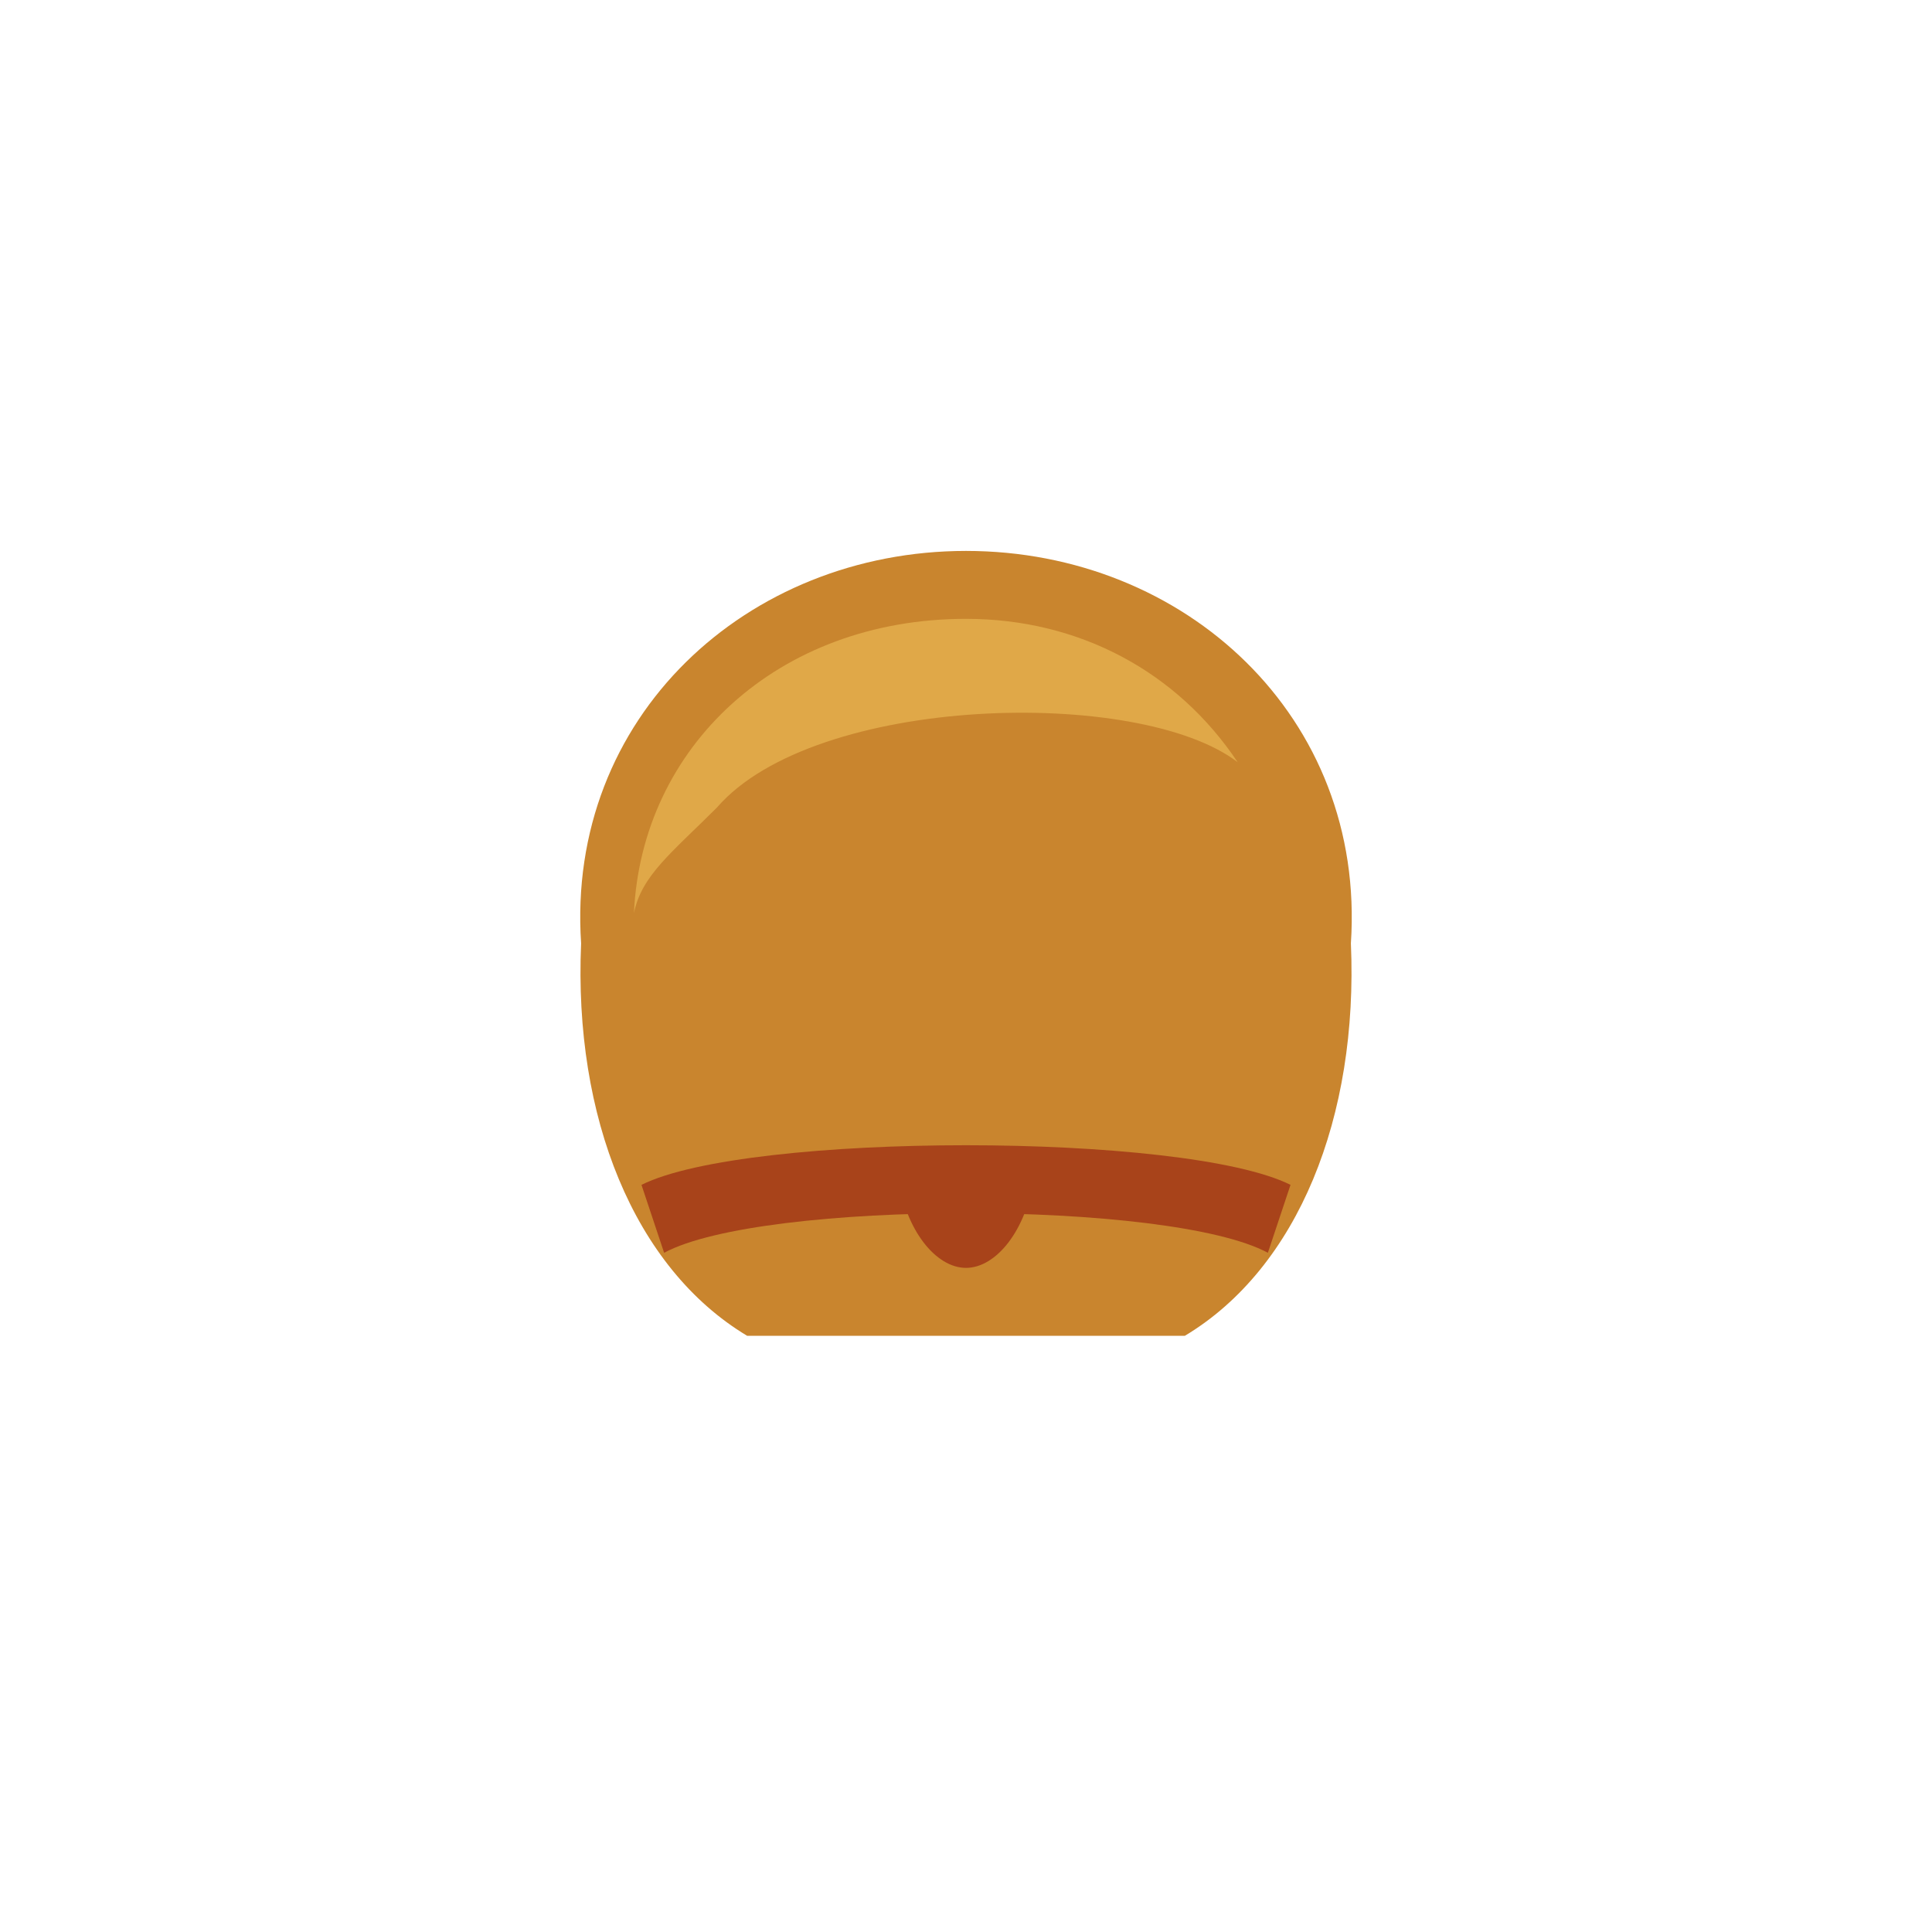
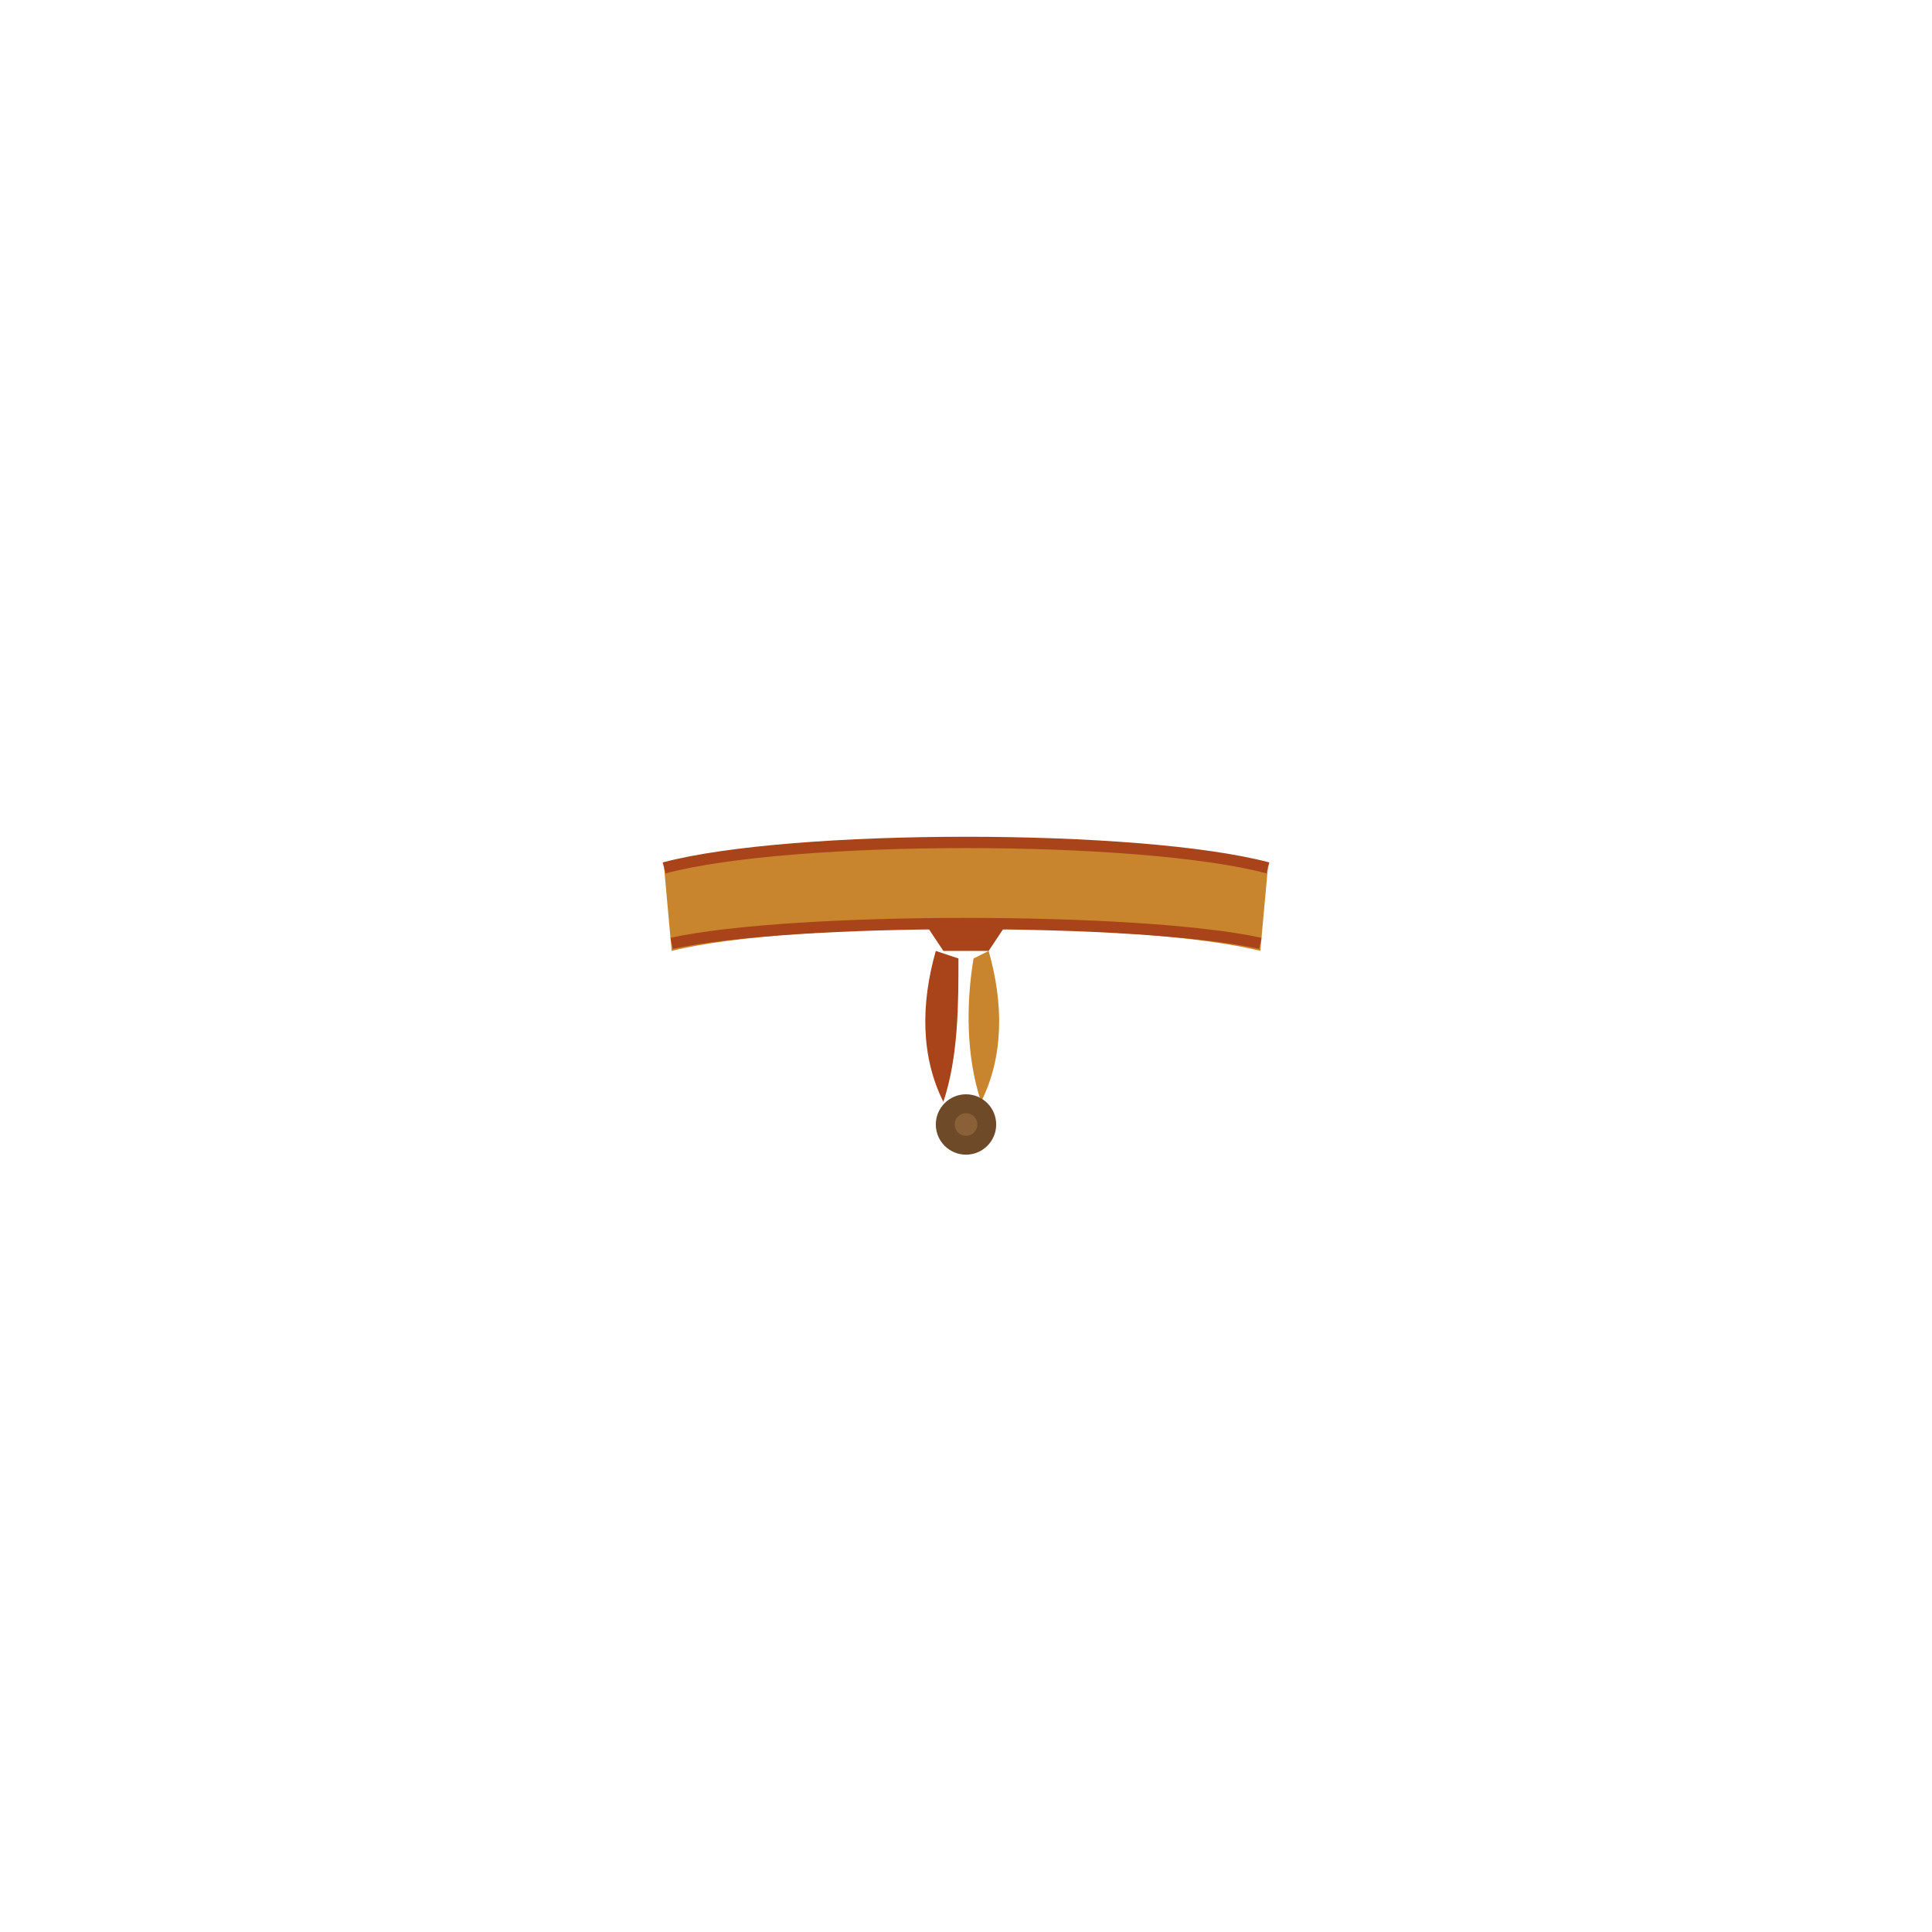
<svg xmlns="http://www.w3.org/2000/svg" viewBox="0 0 512 512" width="512" height="512">
-   <path d="M154 250 C150 190 198 146 256 146 C314 146 362 190 358 250 C360 296 344 336 314 354 L198 354 C168 336 152 296 154 250 Z" fill="#C9852E" />
-   <path d="M168 242 C170 198 206 164 256 164 C286 164 312 178 328 202 C302 182 216 184 190 214 C178 226 170 232 168 242 Z" fill="#E0A848" />
-   <path d="M238 312 C248 304 264 304 274 312 C272 326 264 336 256 336 C248 336 240 326 238 312 Z" fill="#A8431A" />
-   <path d="M170 314 C198 300 314 300 342 314 L336 332 C310 318 202 318 176 332 Z" fill="#A8431A" />
+   <path d="M176 230 C210 221 302 221 336 230 L334 252 C302 244 210 244 178 252 Z" fill="#C9852E" />
+   <path d="M176 230 C210 221 302 221 336 230" stroke="#A8431A" stroke-width="3" fill="none" />
+   <path d="M178 250 C210 243 302 243 334 250" stroke="#A8431A" stroke-width="3" fill="none" />
+   <path d="M246 246 L266 246 L262 252 L250 252 Z" fill="#A8431A" />
+   <path d="M248 252 C244 266 244 280 250 292 C254 280 254 266 254 254 Z" fill="#A8431A" />
+   <path d="M262 252 C266 266 266 280 260 292 C256 280 256 266 258 254 Z" fill="#C9852E" />
+   <circle cx="256" cy="298" r="8" fill="#6E4A28" />
+   <circle cx="256" cy="298" r="3" fill="#8A6038" />
</svg>
